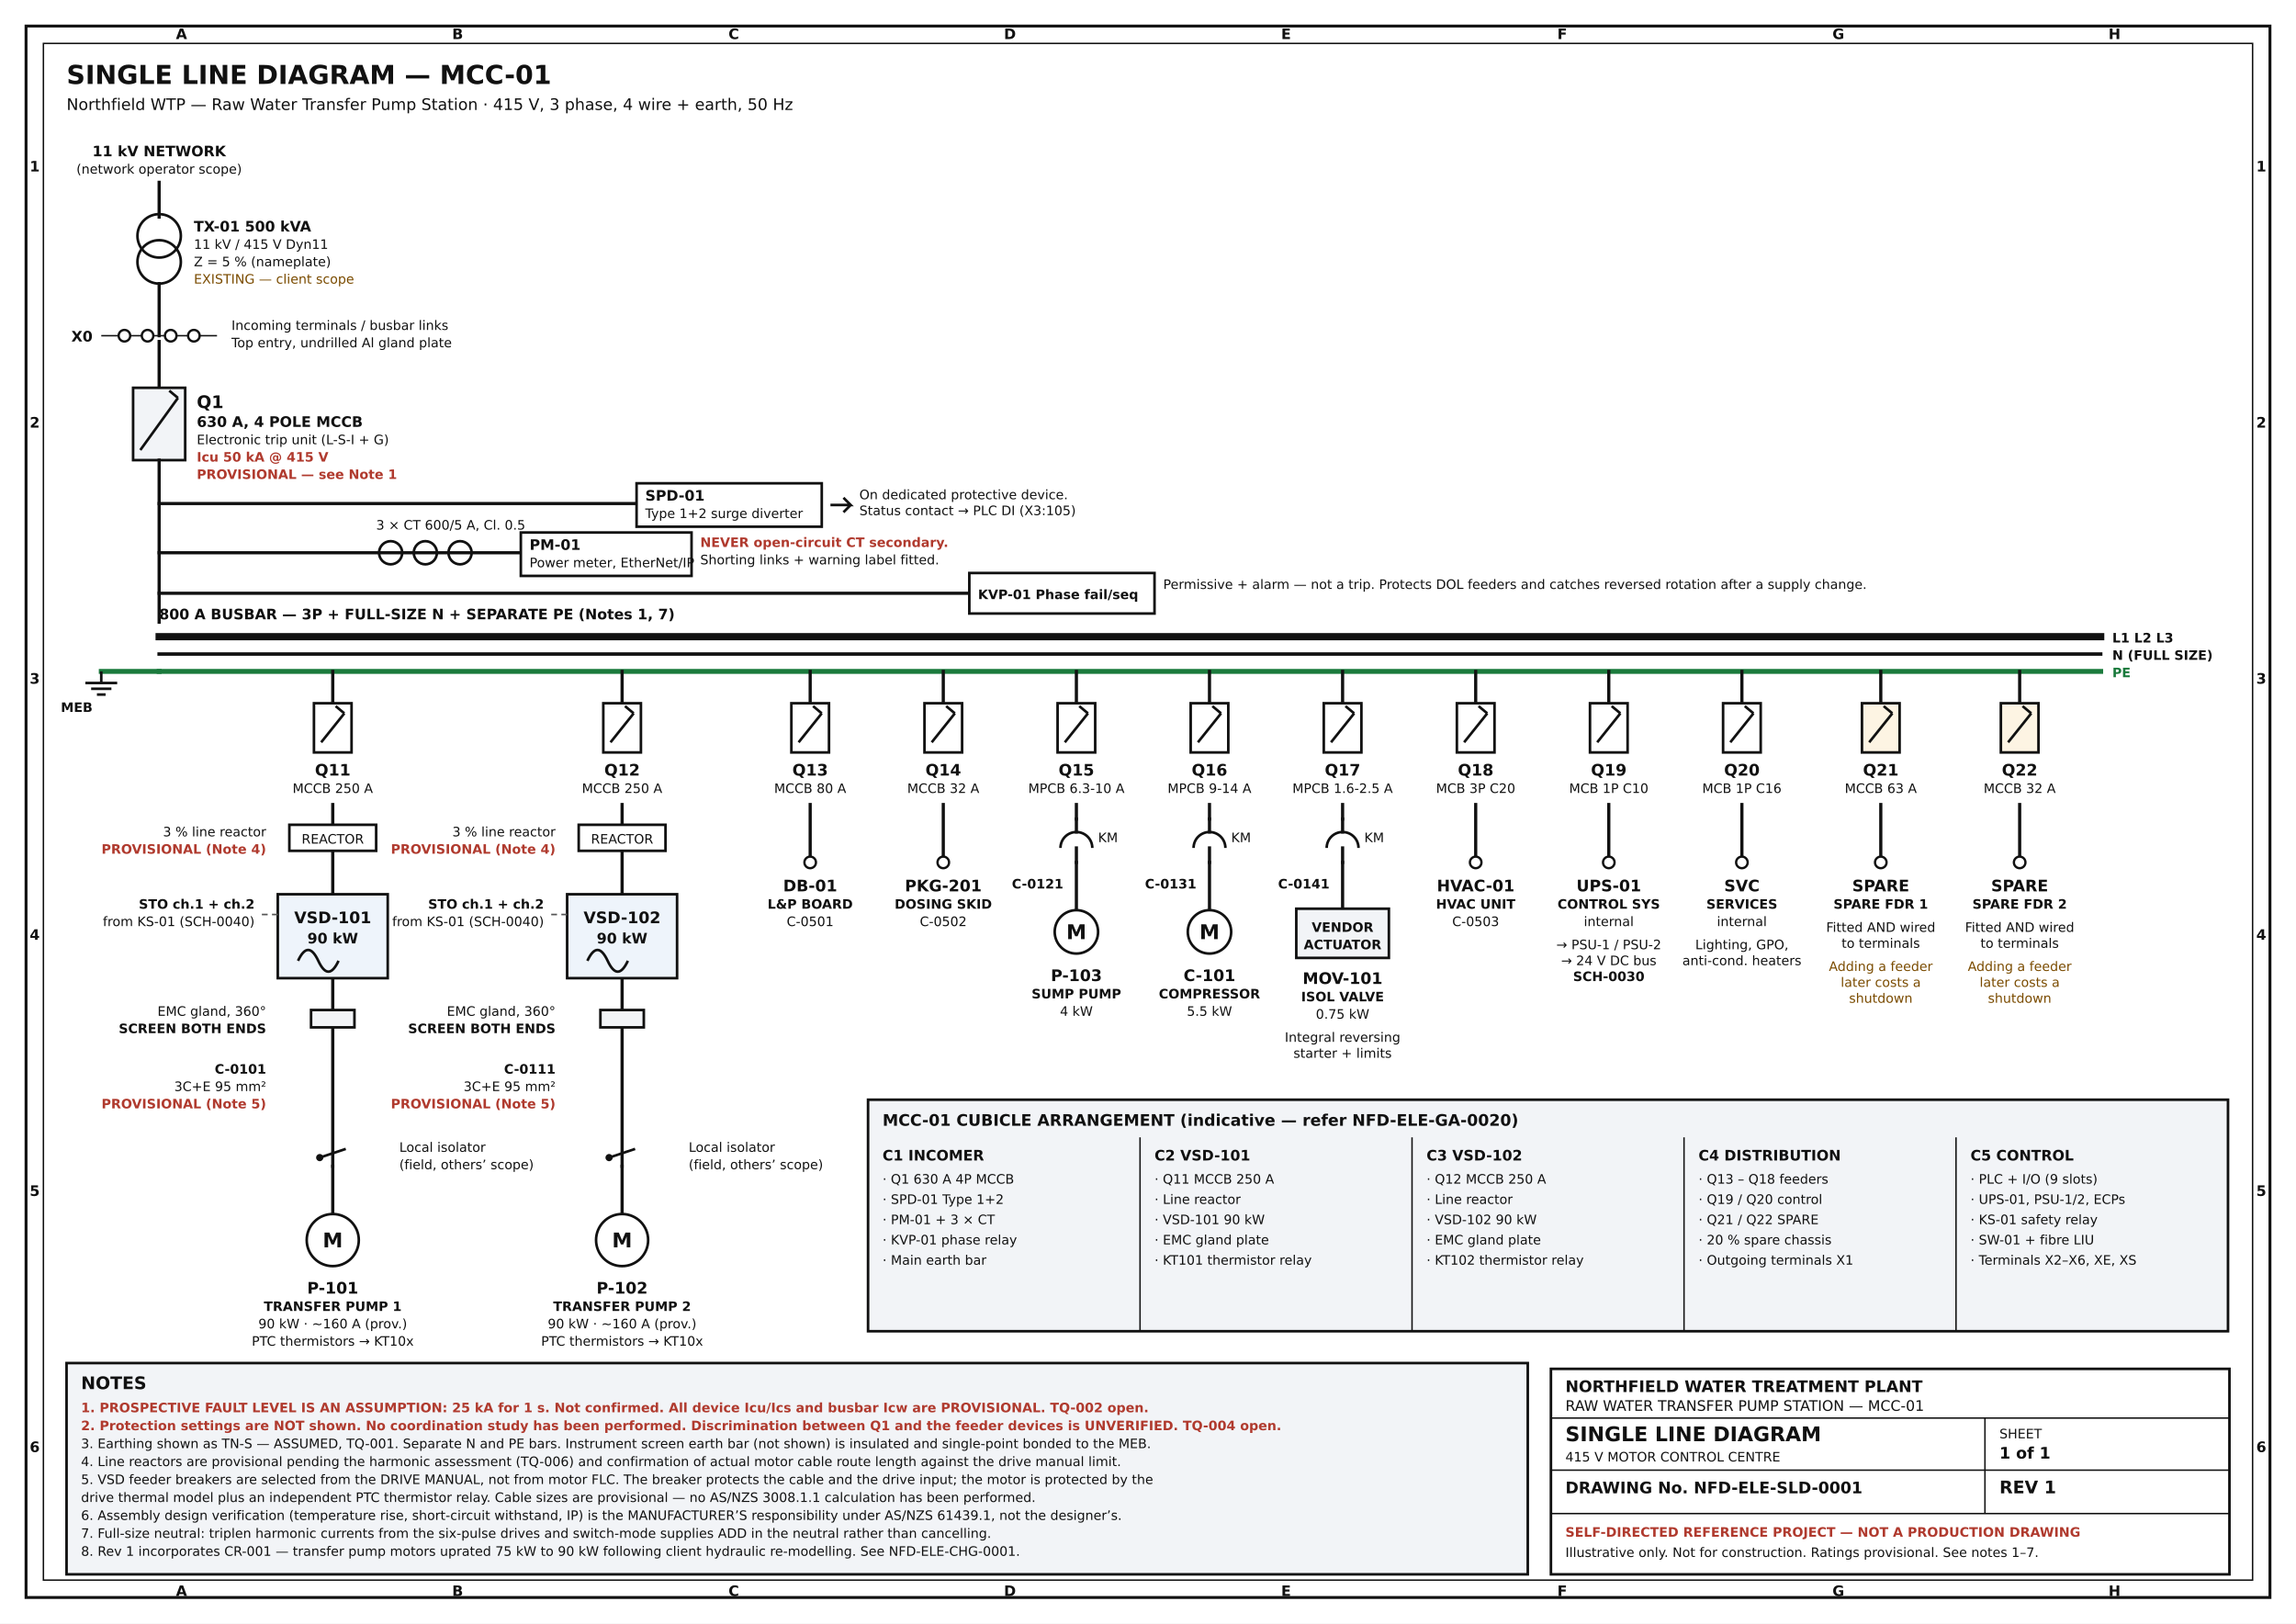
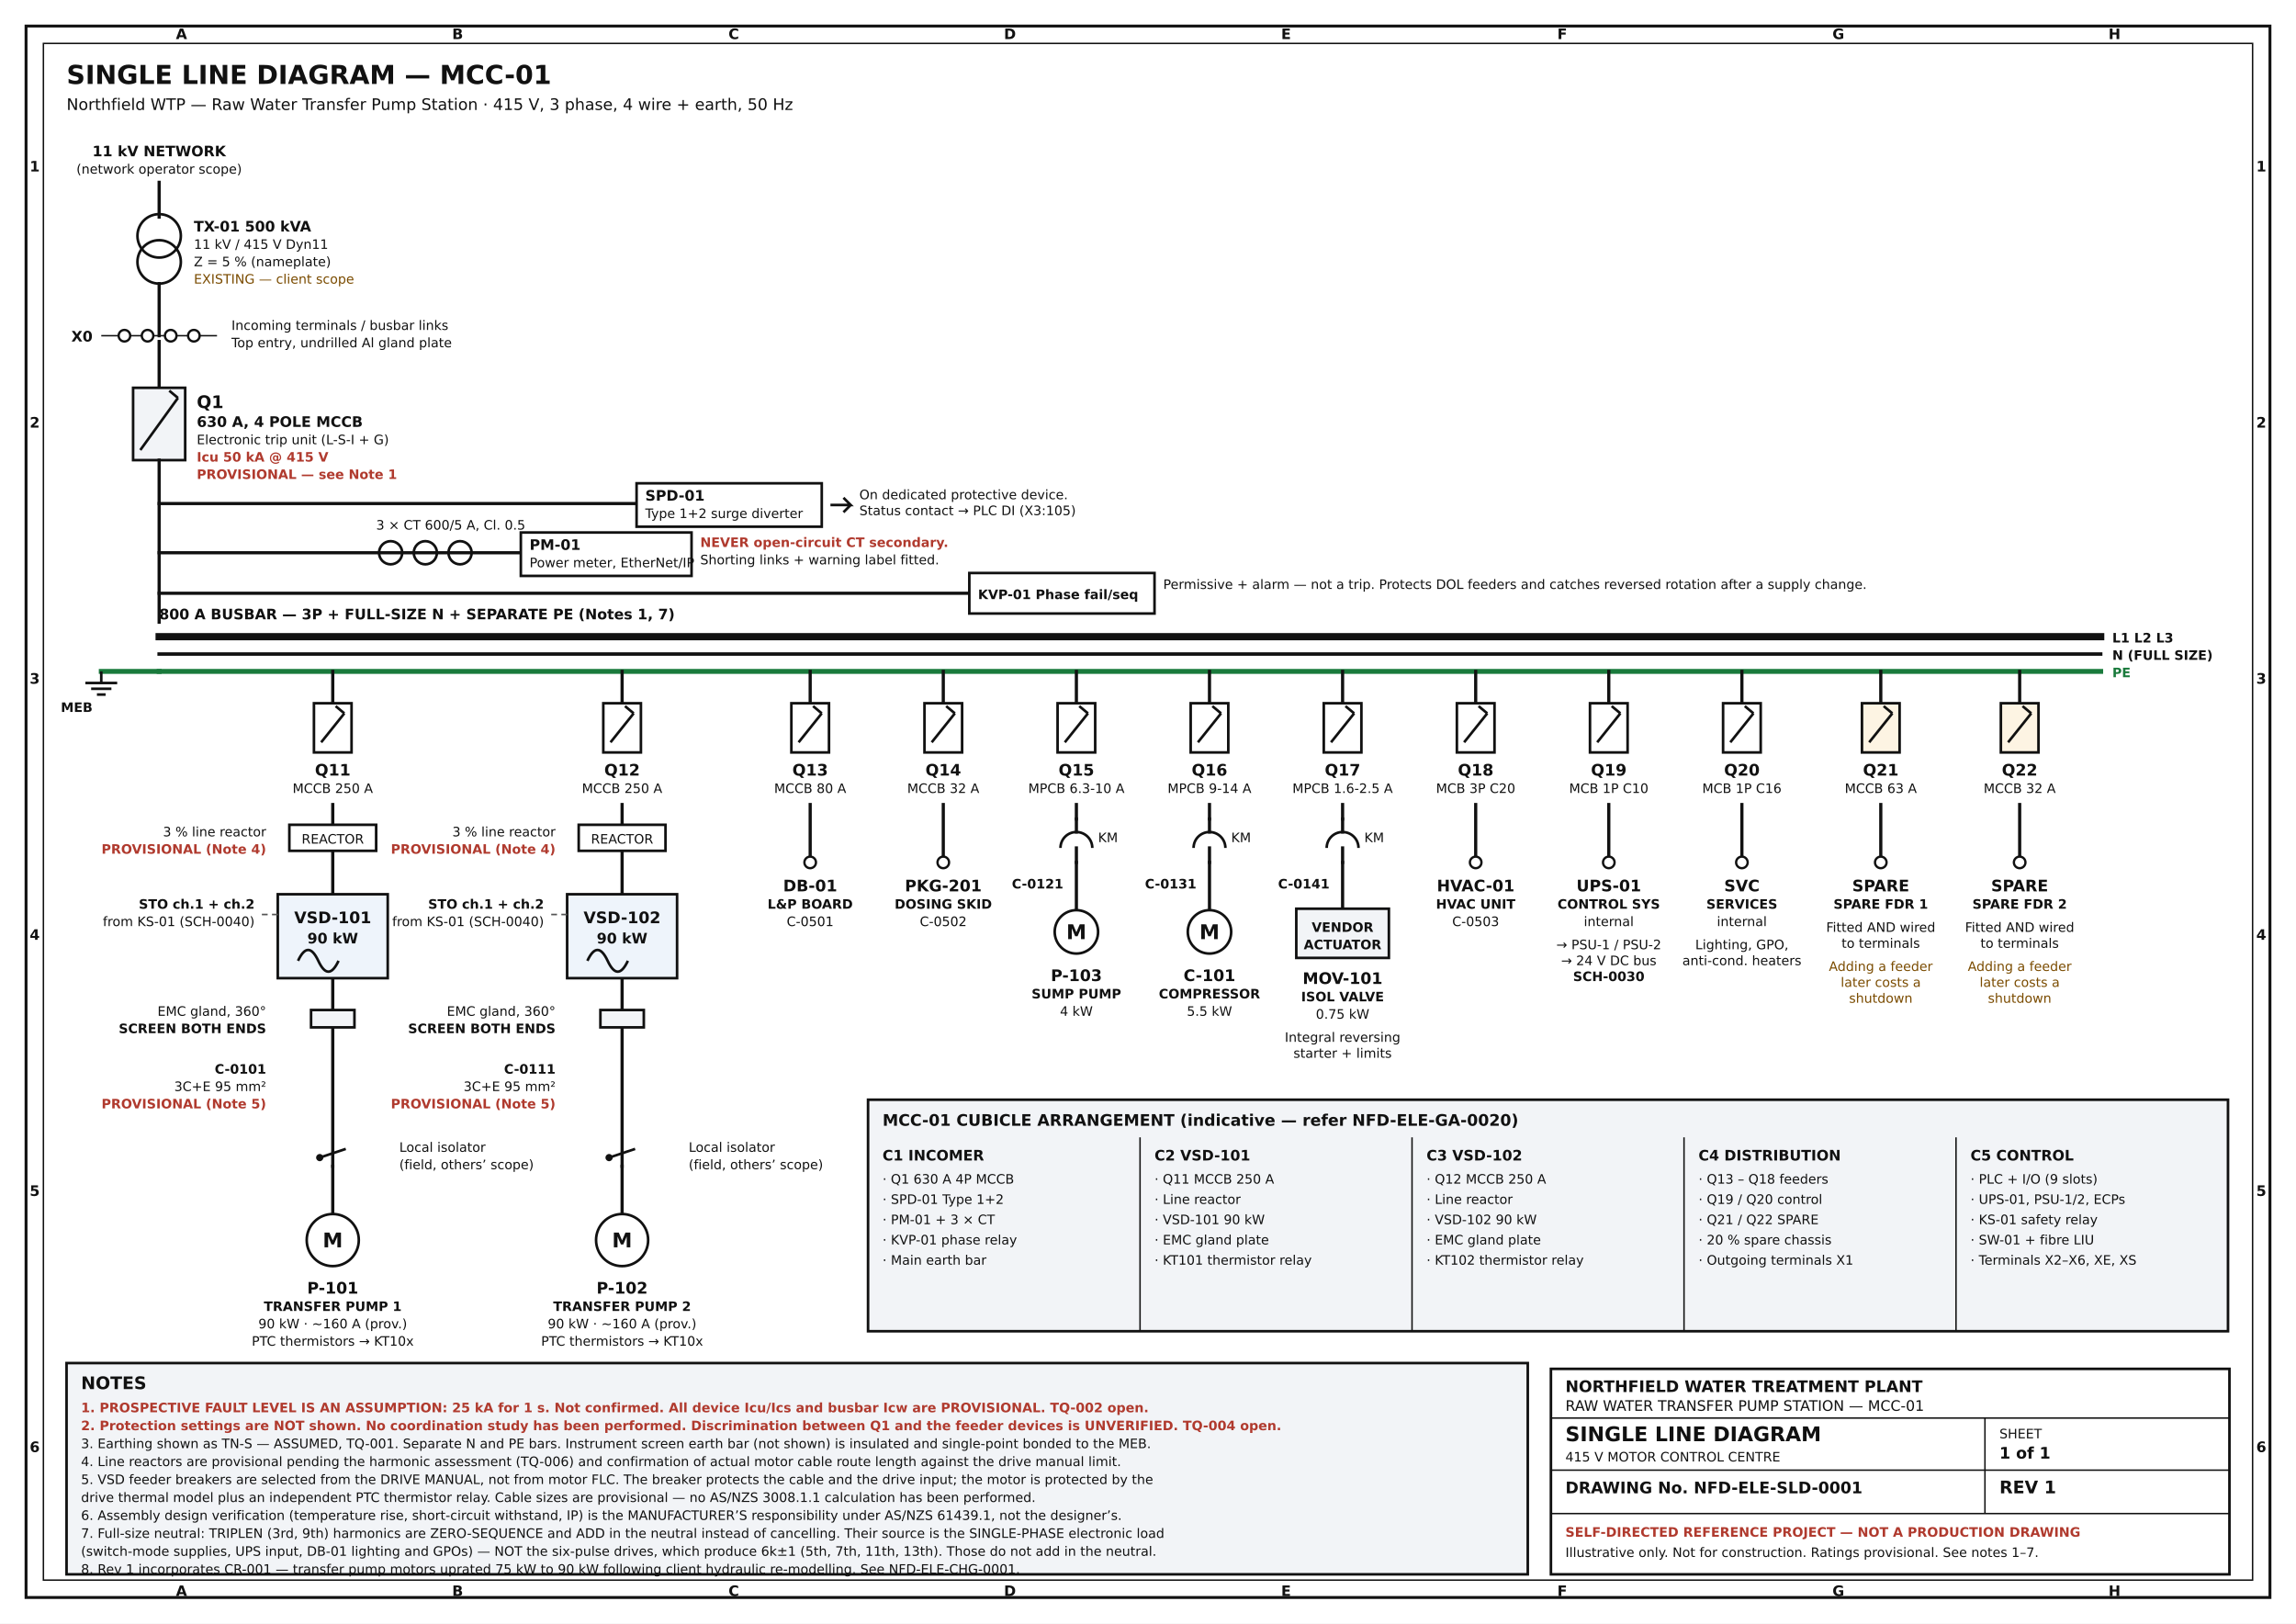
<svg xmlns="http://www.w3.org/2000/svg" viewBox="0 0 1587 1122" width="1587" height="1122" font-family="sans-serif">
  <style>
  .bg{fill:#ffffff}
  .brd{fill:none;stroke:#111;stroke-width:2}
  .brd2{fill:none;stroke:#111;stroke-width:1}
  .pw{fill:none;stroke:#111;stroke-width:2.2;stroke-linecap:square}
  .pwn{fill:none;stroke:#111;stroke-width:1.2;stroke-dasharray:6 4}
  .ctl{fill:none;stroke:#555;stroke-width:1.1;stroke-dasharray:4 3}
  .bus{fill:none;stroke:#111;stroke-width:5;stroke-linecap:square}
  .busn{fill:none;stroke:#111;stroke-width:2.4;stroke-linecap:square}
  .buse{fill:none;stroke:#1a7a3c;stroke-width:3.4;stroke-linecap:square}
  .dev{fill:#ffffff;stroke:#111;stroke-width:1.8}
  .devf{fill:#f2f4f7;stroke:#111;stroke-width:1.8}
  .vsd{fill:#eef4fb;stroke:#111;stroke-width:1.8}
  .sp{fill:#fdf4e3;stroke:#111;stroke-width:1.8}
  .sym{fill:none;stroke:#111;stroke-width:1.8}
  .t{font-family:"DejaVu Sans",Arial,Helvetica,sans-serif;fill:#111}
  .t9{font-size:9px}
  .t10{font-size:10px}
  .t11{font-size:11px}
  .t12{font-size:12px}
  .t14{font-size:14px}
  .t18{font-size:18px}
  .t24{font-size:24px}
  .b{font-weight:700}
  .mid{text-anchor:middle}
  .end{text-anchor:end}
  .prov{fill:#b03a2e;font-weight:700}
  .note{fill:#7a4b00}
  .grn{fill:#1a7a3c}
</style>
  <rect class="bg" x="0" y="0" width="1587" height="1122" />
  <rect class="brd" x="18" y="18" width="1551" height="1086" />
  <rect class="brd2" x="30" y="30" width="1527" height="1062" />
  <text x="125.438" y="27" class="t t10 b mid">A</text>
  <text x="125.438" y="1103" class="t t10 b mid">A</text>
  <text x="316.312" y="27" class="t t10 b mid">B</text>
  <text x="316.312" y="1103" class="t t10 b mid">B</text>
  <text x="507.188" y="27" class="t t10 b mid">C</text>
  <text x="507.188" y="1103" class="t t10 b mid">C</text>
  <text x="698.062" y="27" class="t t10 b mid">D</text>
  <text x="698.062" y="1103" class="t t10 b mid">D</text>
  <text x="888.938" y="27" class="t t10 b mid">E</text>
  <text x="888.938" y="1103" class="t t10 b mid">E</text>
  <text x="1079.812" y="27" class="t t10 b mid">F</text>
  <text x="1079.812" y="1103" class="t t10 b mid">F</text>
  <text x="1270.688" y="27" class="t t10 b mid">G</text>
  <text x="1270.688" y="1103" class="t t10 b mid">G</text>
  <text x="1461.562" y="27" class="t t10 b mid">H</text>
  <text x="1461.562" y="1103" class="t t10 b mid">H</text>
  <text x="24" y="118.5" class="t t10 b mid">1</text>
  <text x="1563" y="118.5" class="t t10 b mid">1</text>
  <text x="24" y="295.5" class="t t10 b mid">2</text>
  <text x="1563" y="295.5" class="t t10 b mid">2</text>
  <text x="24" y="472.5" class="t t10 b mid">3</text>
  <text x="1563" y="472.5" class="t t10 b mid">3</text>
  <text x="24" y="649.5" class="t t10 b mid">4</text>
  <text x="1563" y="649.5" class="t t10 b mid">4</text>
  <text x="24" y="826.5" class="t t10 b mid">5</text>
  <text x="1563" y="826.5" class="t t10 b mid">5</text>
  <text x="24" y="1003.5" class="t t10 b mid">6</text>
  <text x="1563" y="1003.5" class="t t10 b mid">6</text>
  <text x="46" y="58" class="t t18 b">SINGLE LINE DIAGRAM — MCC-01</text>
  <text x="46" y="76" class="t t11">Northfield WTP — Raw Water Transfer Pump Station  ·  415 V, 3 phase, 4 wire + earth, 50 Hz</text>
  <text x="110" y="108" class="t t10 b mid">11 kV NETWORK</text>
  <text x="110" y="120" class="t t9 mid">(network operator scope)</text>
  <line x1="110" y1="126" x2="110" y2="150" class="pw" />
  <circle cx="110" cy="163" r="15" class="sym" />
  <circle cx="110" cy="181" r="15" class="sym" />
  <text x="134" y="160" class="t t10 b">TX-01  500 kVA</text>
  <text x="134" y="172" class="t t9">11 kV / 415 V  Dyn11</text>
  <text x="134" y="184" class="t t9">Z = 5 %  (nameplate)</text>
  <text x="134" y="196" class="t t9 note">EXISTING — client scope</text>
  <line x1="110" y1="196" x2="110" y2="232" class="pw" />
  <line x1="70" y1="232" x2="150" y2="232" class="brd2" />
  <circle cx="86" cy="232" r="4.0" fill="#fff" stroke="#111" stroke-width="1.6" />
  <circle cx="102" cy="232" r="4.0" fill="#fff" stroke="#111" stroke-width="1.6" />
  <circle cx="118" cy="232" r="4.0" fill="#fff" stroke="#111" stroke-width="1.6" />
  <circle cx="134" cy="232" r="4.0" fill="#fff" stroke="#111" stroke-width="1.6" />
  <text x="64" y="236" class="t t10 b end">X0</text>
  <text x="160" y="228" class="t t9">Incoming terminals / busbar links</text>
  <text x="160" y="240" class="t t9">Top entry, undrilled Al gland plate</text>
  <line x1="110" y1="236" x2="110" y2="268" class="pw" />
  <rect x="92.0" y="268" width="36" height="50" rx="0" class="devf" />
  <line x1="97.0" y1="311" x2="123.0" y2="275" class="sym" />
  <line x1="123.0" y1="275" x2="117.0" y2="270" class="sym" />
  <text x="136" y="282" class="t t12 b">Q1</text>
  <text x="136" y="295" class="t t10 b">630 A, 4 POLE MCCB</text>
  <text x="136" y="307" class="t t9">Electronic trip unit (L-S-I + G)</text>
  <text x="136" y="319" class="t t9 prov">Icu 50 kA @ 415 V</text>
  <text x="136" y="331" class="t t9 prov">PROVISIONAL — see Note 1</text>
  <line x1="110" y1="318" x2="110" y2="430" class="pw" />
  <line x1="110" y1="348" x2="440" y2="348" class="pw" />
  <rect x="440" y="334" width="128" height="30" rx="0" class="dev" />
  <text x="446" y="346" class="t t10 b">SPD-01</text>
  <text x="446" y="358" class="t t9">Type 1+2 surge diverter</text>
  <path d="M 574 349 l 14 0 l -5 -5 m 5 5 l -5 5" class="sym" />
  <text x="594" y="345" class="t t9">On dedicated protective device.</text>
  <text x="594" y="356" class="t t9">Status contact → PLC DI (X3:105)</text>
  <line x1="110" y1="382" x2="360" y2="382" class="pw" />
  <circle cx="270" cy="382" r="8" class="sym" />
  <circle cx="294" cy="382" r="8" class="sym" />
  <circle cx="318" cy="382" r="8" class="sym" />
  <text x="260" y="366" class="t t9">3 × CT 600/5 A, Cl. 0.5</text>
  <rect x="360" y="368" width="118" height="30" rx="0" class="dev" />
  <text x="366" y="380" class="t t10 b">PM-01</text>
  <text x="366" y="392" class="t t9">Power meter, EtherNet/IP</text>
  <text x="484" y="378" class="t t9 prov">NEVER open-circuit CT secondary.</text>
  <text x="484" y="390" class="t t9">Shorting links + warning label fitted.</text>
  <line x1="110" y1="410" x2="670" y2="410" class="pw" />
  <rect x="670" y="396" width="128" height="28" rx="0" class="dev" />
  <text x="676" y="414" class="t t9 b">KVP-01  Phase fail/seq</text>
  <text x="804" y="407" class="t t9">Permissive + alarm — not a trip. Protects DOL feeders and catches reversed rotation after a supply change.</text>
  <line x1="110" y1="440" x2="1452" y2="440" class="bus" />
  <line x1="110" y1="452" x2="1452" y2="452" class="busn" />
  <line x1="110" y1="464" x2="1452" y2="464" class="buse" />
  <text x="1460" y="444" class="t t9 b">L1 L2 L3</text>
  <text x="1460" y="456" class="t t9 b">N (FULL SIZE)</text>
  <text x="1460" y="468" class="t t9 b grn">PE</text>
  <text x="110" y="428" class="t t10 b">800 A BUSBAR — 3P + FULL-SIZE N + SEPARATE PE (Notes 1, 7)</text>
  <line x1="230" y1="464" x2="230" y2="486" class="pw" />
  <rect x="217.0" y="486" width="26" height="34" rx="0" class="dev" />
  <line x1="222.0" y1="513" x2="238.0" y2="493" class="sym" />
  <line x1="238.0" y1="493" x2="232.0" y2="488" class="sym" />
  <text x="230" y="536" class="t t11 b mid">Q11</text>
  <text x="230" y="548" class="t t9 mid">MCCB 250 A</text>
  <line x1="230" y1="556" x2="230" y2="806" class="pw" />
  <rect x="200" y="570" width="60" height="18" rx="0" class="dev" />
  <text x="230" y="583" class="t t9 mid">REACTOR</text>
  <text x="184" y="578" class="t t9 end">3 % line reactor</text>
  <text x="184" y="590" class="t t9 end prov">PROVISIONAL (Note 4)</text>
  <rect x="192" y="618" width="76" height="58" rx="0" class="vsd" />
  <path d="M 206 664 q 7 -15 14 0 q 7 15 14 0" class="sym" />
  <text x="230" y="638" class="t t11 b mid">VSD-101</text>
  <text x="230" y="652" class="t t10 b mid">90 kW</text>
  <line x1="192" y1="632" x2="178" y2="632" class="ctl" />
  <text x="176" y="628" class="t t9 b end">STO ch.1 + ch.2</text>
  <text x="176" y="640" class="t t9 end">from KS-01 (SCH-0040)</text>
  <rect x="215" y="698" width="30" height="12" rx="0" class="devf" />
  <text x="184" y="702" class="t t9 end">EMC gland, 360°</text>
  <text x="184" y="714" class="t t9 b end">SCREEN BOTH ENDS</text>
  <text x="184" y="742" class="t t9 b end">C-0101</text>
  <text x="184" y="754" class="t t9 end">3C+E 95 mm²</text>
  <text x="184" y="766" class="t t9 end prov">PROVISIONAL (Note 5)</text>
  <line x1="221" y1="800" x2="239" y2="794" class="sym" />
  <circle cx="221" cy="800" r="2.5" fill="#111" />
  <text x="276" y="796" class="t t9">Local isolator</text>
  <text x="276" y="808" class="t t9">(field, others’ scope)</text>
  <line x1="230" y1="806" x2="230" y2="840" class="pw" />
  <circle cx="230" cy="857" r="18" class="dev" />
  <text x="230" y="862" class="t t14 b mid">M</text>
  <text x="230" y="894" class="t t11 b mid">P-101</text>
  <text x="230" y="906" class="t t9 b mid">TRANSFER PUMP 1</text>
  <text x="230" y="918" class="t t9 mid">90 kW · ~160 A (prov.)</text>
  <text x="230" y="930" class="t t9 mid">PTC thermistors → KT10x</text>
  <line x1="430" y1="464" x2="430" y2="486" class="pw" />
  <rect x="417.0" y="486" width="26" height="34" rx="0" class="dev" />
  <line x1="422.0" y1="513" x2="438.0" y2="493" class="sym" />
  <line x1="438.0" y1="493" x2="432.0" y2="488" class="sym" />
  <text x="430" y="536" class="t t11 b mid">Q12</text>
  <text x="430" y="548" class="t t9 mid">MCCB 250 A</text>
  <line x1="430" y1="556" x2="430" y2="806" class="pw" />
  <rect x="400" y="570" width="60" height="18" rx="0" class="dev" />
  <text x="430" y="583" class="t t9 mid">REACTOR</text>
  <text x="384" y="578" class="t t9 end">3 % line reactor</text>
  <text x="384" y="590" class="t t9 end prov">PROVISIONAL (Note 4)</text>
  <rect x="392" y="618" width="76" height="58" rx="0" class="vsd" />
  <path d="M 406 664 q 7 -15 14 0 q 7 15 14 0" class="sym" />
  <text x="430" y="638" class="t t11 b mid">VSD-102</text>
  <text x="430" y="652" class="t t10 b mid">90 kW</text>
  <line x1="392" y1="632" x2="378" y2="632" class="ctl" />
  <text x="376" y="628" class="t t9 b end">STO ch.1 + ch.2</text>
  <text x="376" y="640" class="t t9 end">from KS-01 (SCH-0040)</text>
  <rect x="415" y="698" width="30" height="12" rx="0" class="devf" />
  <text x="384" y="702" class="t t9 end">EMC gland, 360°</text>
  <text x="384" y="714" class="t t9 b end">SCREEN BOTH ENDS</text>
  <text x="384" y="742" class="t t9 b end">C-0111</text>
  <text x="384" y="754" class="t t9 end">3C+E 95 mm²</text>
  <text x="384" y="766" class="t t9 end prov">PROVISIONAL (Note 5)</text>
  <line x1="421" y1="800" x2="439" y2="794" class="sym" />
  <circle cx="421" cy="800" r="2.5" fill="#111" />
  <text x="476" y="796" class="t t9">Local isolator</text>
  <text x="476" y="808" class="t t9">(field, others’ scope)</text>
  <line x1="430" y1="806" x2="430" y2="840" class="pw" />
  <circle cx="430" cy="857" r="18" class="dev" />
  <text x="430" y="862" class="t t14 b mid">M</text>
  <text x="430" y="894" class="t t11 b mid">P-102</text>
  <text x="430" y="906" class="t t9 b mid">TRANSFER PUMP 2</text>
  <text x="430" y="918" class="t t9 mid">90 kW · ~160 A (prov.)</text>
  <text x="430" y="930" class="t t9 mid">PTC thermistors → KT10x</text>
  <line x1="560" y1="464" x2="560" y2="486" class="pw" />
  <rect x="547.0" y="486" width="26" height="34" rx="0" class="dev" />
  <line x1="552.0" y1="513" x2="568.0" y2="493" class="sym" />
  <line x1="568.0" y1="493" x2="562.0" y2="488" class="sym" />
  <text x="560" y="536" class="t t11 b mid">Q13</text>
  <text x="560" y="548" class="t t9 mid">MCCB 80 A</text>
  <line x1="560" y1="556" x2="560" y2="592" class="pw" />
  <circle cx="560" cy="596" r="4.0" fill="#fff" stroke="#111" stroke-width="1.6" />
  <text x="560" y="616" class="t t11 b mid">DB-01</text>
  <text x="560" y="628" class="t t9 b mid">L&amp;P BOARD</text>
  <text x="560" y="640" class="t t9 mid">C-0501</text>
  <line x1="652" y1="464" x2="652" y2="486" class="pw" />
  <rect x="639.0" y="486" width="26" height="34" rx="0" class="dev" />
  <line x1="644.0" y1="513" x2="660.0" y2="493" class="sym" />
  <line x1="660.0" y1="493" x2="654.0" y2="488" class="sym" />
  <text x="652" y="536" class="t t11 b mid">Q14</text>
  <text x="652" y="548" class="t t9 mid">MCCB 32 A</text>
  <line x1="652" y1="556" x2="652" y2="592" class="pw" />
  <circle cx="652" cy="596" r="4.0" fill="#fff" stroke="#111" stroke-width="1.6" />
  <text x="652" y="616" class="t t11 b mid">PKG-201</text>
  <text x="652" y="628" class="t t9 b mid">DOSING SKID</text>
  <text x="652" y="640" class="t t9 mid">C-0502</text>
  <line x1="744" y1="464" x2="744" y2="486" class="pw" />
  <rect x="731.0" y="486" width="26" height="34" rx="0" class="dev" />
  <line x1="736.0" y1="513" x2="752.0" y2="493" class="sym" />
  <line x1="752.0" y1="493" x2="746.0" y2="488" class="sym" />
  <text x="744" y="536" class="t t11 b mid">Q15</text>
  <text x="744" y="548" class="t t9 mid">MPCB 6.3-10 A</text>
  <line x1="744" y1="556" x2="744" y2="566" class="pw" />
  <path d="M 733 586 A 11 11 0 0 1 755 586" class="sym" />
  <line x1="744" y1="566" x2="744" y2="575" class="pw" />
  <line x1="744" y1="586" x2="744" y2="596" class="pw" />
  <text x="759" y="582" class="t t9">KM</text>
  <line x1="744" y1="596" x2="744" y2="628" class="pw" />
  <text x="735" y="614" class="t t9 b end">C-0121</text>
  <circle cx="744" cy="644" r="15" class="dev" />
  <text x="744" y="649" class="t t14 b mid">M</text>
  <text x="744" y="678" class="t t11 b mid">P-103</text>
  <text x="744" y="690" class="t t9 b mid">SUMP PUMP</text>
  <text x="744" y="702" class="t t9 mid">4 kW</text>
  <line x1="836" y1="464" x2="836" y2="486" class="pw" />
  <rect x="823.0" y="486" width="26" height="34" rx="0" class="dev" />
  <line x1="828.0" y1="513" x2="844.0" y2="493" class="sym" />
  <line x1="844.0" y1="493" x2="838.0" y2="488" class="sym" />
  <text x="836" y="536" class="t t11 b mid">Q16</text>
  <text x="836" y="548" class="t t9 mid">MPCB 9-14 A</text>
  <line x1="836" y1="556" x2="836" y2="566" class="pw" />
  <path d="M 825 586 A 11 11 0 0 1 847 586" class="sym" />
  <line x1="836" y1="566" x2="836" y2="575" class="pw" />
  <line x1="836" y1="586" x2="836" y2="596" class="pw" />
  <text x="851" y="582" class="t t9">KM</text>
  <line x1="836" y1="596" x2="836" y2="628" class="pw" />
  <text x="827" y="614" class="t t9 b end">C-0131</text>
  <circle cx="836" cy="644" r="15" class="dev" />
  <text x="836" y="649" class="t t14 b mid">M</text>
  <text x="836" y="678" class="t t11 b mid">C-101</text>
  <text x="836" y="690" class="t t9 b mid">COMPRESSOR</text>
  <text x="836" y="702" class="t t9 mid">5.5 kW</text>
  <line x1="928" y1="464" x2="928" y2="486" class="pw" />
  <rect x="915.0" y="486" width="26" height="34" rx="0" class="dev" />
  <line x1="920.0" y1="513" x2="936.0" y2="493" class="sym" />
  <line x1="936.0" y1="493" x2="930.0" y2="488" class="sym" />
  <text x="928" y="536" class="t t11 b mid">Q17</text>
  <text x="928" y="548" class="t t9 mid">MPCB 1.6-2.5 A</text>
  <line x1="928" y1="556" x2="928" y2="566" class="pw" />
  <path d="M 917 586 A 11 11 0 0 1 939 586" class="sym" />
  <line x1="928" y1="566" x2="928" y2="575" class="pw" />
  <line x1="928" y1="586" x2="928" y2="596" class="pw" />
  <text x="943" y="582" class="t t9">KM</text>
  <line x1="928" y1="596" x2="928" y2="628" class="pw" />
  <text x="919" y="614" class="t t9 b end">C-0141</text>
  <rect x="896" y="628" width="64" height="34" rx="0" class="devf" />
  <text x="928" y="644" class="t t9 b mid">VENDOR</text>
  <text x="928" y="656" class="t t9 b mid">ACTUATOR</text>
  <text x="928" y="680" class="t t11 b mid">MOV-101</text>
  <text x="928" y="692" class="t t9 b mid">ISOL VALVE</text>
  <text x="928" y="704" class="t t9 mid">0.75 kW</text>
  <text x="928" y="720" class="t t9 mid">Integral reversing</text>
  <text x="928" y="731" class="t t9 mid">starter + limits</text>
  <line x1="1020" y1="464" x2="1020" y2="486" class="pw" />
  <rect x="1007.0" y="486" width="26" height="34" rx="0" class="dev" />
  <line x1="1012.0" y1="513" x2="1028.0" y2="493" class="sym" />
  <line x1="1028.0" y1="493" x2="1022.0" y2="488" class="sym" />
  <text x="1020" y="536" class="t t11 b mid">Q18</text>
  <text x="1020" y="548" class="t t9 mid">MCB 3P C20</text>
  <line x1="1020" y1="556" x2="1020" y2="592" class="pw" />
  <circle cx="1020" cy="596" r="4.0" fill="#fff" stroke="#111" stroke-width="1.6" />
  <text x="1020" y="616" class="t t11 b mid">HVAC-01</text>
  <text x="1020" y="628" class="t t9 b mid">HVAC UNIT</text>
  <text x="1020" y="640" class="t t9 mid">C-0503</text>
  <line x1="1112" y1="464" x2="1112" y2="486" class="pw" />
  <rect x="1099.0" y="486" width="26" height="34" rx="0" class="dev" />
  <line x1="1104.0" y1="513" x2="1120.0" y2="493" class="sym" />
  <line x1="1120.0" y1="493" x2="1114.0" y2="488" class="sym" />
  <text x="1112" y="536" class="t t11 b mid">Q19</text>
  <text x="1112" y="548" class="t t9 mid">MCB 1P C10</text>
  <line x1="1112" y1="556" x2="1112" y2="592" class="pw" />
  <circle cx="1112" cy="596" r="4.0" fill="#fff" stroke="#111" stroke-width="1.6" />
  <text x="1112" y="616" class="t t11 b mid">UPS-01</text>
  <text x="1112" y="628" class="t t9 b mid">CONTROL SYS</text>
  <text x="1112" y="640" class="t t9 mid">internal</text>
  <text x="1112" y="656" class="t t9 mid">→ PSU-1 / PSU-2</text>
  <text x="1112" y="667" class="t t9 mid">→ 24 V DC bus</text>
  <text x="1112" y="678" class="t t9 b mid">SCH-0030</text>
  <line x1="1204" y1="464" x2="1204" y2="486" class="pw" />
  <rect x="1191.0" y="486" width="26" height="34" rx="0" class="dev" />
  <line x1="1196.0" y1="513" x2="1212.0" y2="493" class="sym" />
  <line x1="1212.0" y1="493" x2="1206.0" y2="488" class="sym" />
  <text x="1204" y="536" class="t t11 b mid">Q20</text>
  <text x="1204" y="548" class="t t9 mid">MCB 1P C16</text>
  <line x1="1204" y1="556" x2="1204" y2="592" class="pw" />
  <circle cx="1204" cy="596" r="4.0" fill="#fff" stroke="#111" stroke-width="1.6" />
  <text x="1204" y="616" class="t t11 b mid">SVC</text>
  <text x="1204" y="628" class="t t9 b mid">SERVICES</text>
  <text x="1204" y="640" class="t t9 mid">internal</text>
  <text x="1204" y="656" class="t t9 mid">Lighting, GPO,</text>
  <text x="1204" y="667" class="t t9 mid">anti-cond. heaters</text>
  <line x1="1300" y1="464" x2="1300" y2="486" class="pw" />
  <rect x="1287.0" y="486" width="26" height="34" rx="0" class="sp" />
  <line x1="1292.0" y1="513" x2="1308.0" y2="493" class="sym" />
  <line x1="1308.0" y1="493" x2="1302.0" y2="488" class="sym" />
  <text x="1300" y="536" class="t t11 b mid">Q21</text>
  <text x="1300" y="548" class="t t9 mid">MCCB 63 A</text>
  <line x1="1300" y1="556" x2="1300" y2="592" class="pw" />
  <circle cx="1300" cy="596" r="4.0" fill="#fff" stroke="#111" stroke-width="1.6" />
  <text x="1300" y="616" class="t t11 b mid">SPARE</text>
  <text x="1300" y="628" class="t t9 b mid">SPARE FDR 1</text>
  <text x="1300" y="644" class="t t9 mid">Fitted AND wired</text>
  <text x="1300" y="655" class="t t9 mid">to terminals</text>
  <text x="1300" y="671" class="t t9 mid note">Adding a feeder</text>
  <text x="1300" y="682" class="t t9 mid note">later costs a</text>
  <text x="1300" y="693" class="t t9 mid note">shutdown</text>
  <line x1="1396" y1="464" x2="1396" y2="486" class="pw" />
  <rect x="1383.0" y="486" width="26" height="34" rx="0" class="sp" />
  <line x1="1388.0" y1="513" x2="1404.0" y2="493" class="sym" />
  <line x1="1404.0" y1="493" x2="1398.0" y2="488" class="sym" />
  <text x="1396" y="536" class="t t11 b mid">Q22</text>
  <text x="1396" y="548" class="t t9 mid">MCCB 32 A</text>
  <line x1="1396" y1="556" x2="1396" y2="592" class="pw" />
  <circle cx="1396" cy="596" r="4.0" fill="#fff" stroke="#111" stroke-width="1.6" />
  <text x="1396" y="616" class="t t11 b mid">SPARE</text>
  <text x="1396" y="628" class="t t9 b mid">SPARE FDR 2</text>
  <text x="1396" y="644" class="t t9 mid">Fitted AND wired</text>
  <text x="1396" y="655" class="t t9 mid">to terminals</text>
  <text x="1396" y="671" class="t t9 mid note">Adding a feeder</text>
  <text x="1396" y="682" class="t t9 mid note">later costs a</text>
  <text x="1396" y="693" class="t t9 mid note">shutdown</text>
  <line x1="110" y1="464" x2="70" y2="464" class="buse" />
  <line x1="70" y1="464" x2="70" y2="472" class="sym" />
  <line x1="59" y1="472" x2="81" y2="472" class="sym" />
  <line x1="63" y1="476" x2="77" y2="476" class="sym" />
  <line x1="67" y1="480" x2="73" y2="480" class="sym" />
  <text x="64" y="492" class="t t9 b end">MEB</text>
  <rect x="600" y="760" width="940" height="160" rx="0" class="devf" />
  <text x="610" y="778" class="t t11 b">MCC-01 CUBICLE ARRANGEMENT (indicative — refer NFD-ELE-GA-0020)</text>
  <text x="610.0" y="802" class="t t10 b">C1  INCOMER</text>
  <text x="610.0" y="818" class="t t9">· Q1 630 A 4P MCCB</text>
  <text x="610.0" y="832" class="t t9">· SPD-01 Type 1+2</text>
  <text x="610.0" y="846" class="t t9">· PM-01 + 3 × CT</text>
  <text x="610.0" y="860" class="t t9">· KVP-01 phase relay</text>
  <text x="610.0" y="874" class="t t9">· Main earth bar</text>
  <line x1="788.0" y1="786" x2="788.0" y2="920" class="brd2" />
  <text x="798.0" y="802" class="t t10 b">C2  VSD-101</text>
  <text x="798.0" y="818" class="t t9">· Q11 MCCB 250 A</text>
  <text x="798.0" y="832" class="t t9">· Line reactor</text>
  <text x="798.0" y="846" class="t t9">· VSD-101  90 kW</text>
  <text x="798.0" y="860" class="t t9">· EMC gland plate</text>
  <text x="798.0" y="874" class="t t9">· KT101 thermistor relay</text>
  <line x1="976.0" y1="786" x2="976.0" y2="920" class="brd2" />
  <text x="986.0" y="802" class="t t10 b">C3  VSD-102</text>
  <text x="986.0" y="818" class="t t9">· Q12 MCCB 250 A</text>
  <text x="986.0" y="832" class="t t9">· Line reactor</text>
  <text x="986.0" y="846" class="t t9">· VSD-102  90 kW</text>
  <text x="986.0" y="860" class="t t9">· EMC gland plate</text>
  <text x="986.0" y="874" class="t t9">· KT102 thermistor relay</text>
  <line x1="1164.0" y1="786" x2="1164.0" y2="920" class="brd2" />
  <text x="1174.0" y="802" class="t t10 b">C4  DISTRIBUTION</text>
  <text x="1174.0" y="818" class="t t9">· Q13 – Q18 feeders</text>
  <text x="1174.0" y="832" class="t t9">· Q19 / Q20 control</text>
  <text x="1174.0" y="846" class="t t9">· Q21 / Q22 SPARE</text>
  <text x="1174.0" y="860" class="t t9">· 20 % spare chassis</text>
  <text x="1174.0" y="874" class="t t9">· Outgoing terminals X1</text>
  <line x1="1352.0" y1="786" x2="1352.0" y2="920" class="brd2" />
  <text x="1362.0" y="802" class="t t10 b">C5  CONTROL</text>
  <text x="1362.0" y="818" class="t t9">· PLC + I/O (9 slots)</text>
  <text x="1362.0" y="832" class="t t9">· UPS-01, PSU-1/2, ECPs</text>
  <text x="1362.0" y="846" class="t t9">· KS-01 safety relay</text>
  <text x="1362.0" y="860" class="t t9">· SW-01 + fibre LIU</text>
  <text x="1362.0" y="874" class="t t9">· Terminals X2–X6, XE, XS</text>
  <rect x="46" y="942" width="1010" height="146" rx="0" class="devf" />
  <text x="56" y="960" class="t t12 b">NOTES</text>
  <text x="56" y="976.0" class="t t9 prov b">1.  PROSPECTIVE FAULT LEVEL IS AN ASSUMPTION: 25 kA for 1 s. Not confirmed. All device Icu/Ics and busbar Icw are PROVISIONAL. TQ-002 open.</text>
  <text x="56" y="988.4" class="t t9 prov b">2.  Protection settings are NOT shown. No coordination study has been performed. Discrimination between Q1 and the feeder devices is UNVERIFIED. TQ-004 open.</text>
  <text x="56" y="1000.8" class="t t9">3.  Earthing shown as TN-S — ASSUMED, TQ-001. Separate N and PE bars. Instrument screen earth bar (not shown) is insulated and single-point bonded to the MEB.</text>
  <text x="56" y="1013.2" class="t t9">4.  Line reactors are provisional pending the harmonic assessment (TQ-006) and confirmation of actual motor cable route length against the drive manual limit.</text>
  <text x="56" y="1025.6" class="t t9">5.  VSD feeder breakers are selected from the DRIVE MANUAL, not from motor FLC. The breaker protects the cable and the drive input; the motor is protected by the</text>
  <text x="56" y="1038.0" class="t t9">     drive thermal model plus an independent PTC thermistor relay. Cable sizes are provisional — no AS/NZS 3008.1.1 calculation has been performed.</text>
  <text x="56" y="1050.4" class="t t9">6.  Assembly design verification (temperature rise, short-circuit withstand, IP) is the MANUFACTURER’S responsibility under AS/NZS 61439.1, not the designer’s.</text>
-   <text x="56" y="1062.8" class="t t9">7.  Full-size neutral: triplen harmonic currents from the six-pulse drives and switch-mode supplies ADD in the neutral rather than cancelling.</text>
-   <text x="56" y="1075.2" class="t t9">8.  Rev 1 incorporates CR-001 — transfer pump motors uprated 75 kW to 90 kW following client hydraulic re-modelling. See NFD-ELE-CHG-0001.</text>
+   <text x="56" y="1062.8" class="t t9">7.  Full-size neutral: TRIPLEN (3rd, 9th) harmonics are ZERO-SEQUENCE and ADD in the neutral instead of cancelling. Their source is the SINGLE-PHASE electronic load</text>
+   <text x="56" y="1075.2" class="t t9">     (switch-mode supplies, UPS input, DB-01 lighting and GPOs) — NOT the six-pulse drives, which produce 6k±1 (5th, 7th, 11th, 13th). Those do not add in the neutral.</text>
+   <text x="56" y="1087.6" class="t t9">8.  Rev 1 incorporates CR-001 — transfer pump motors uprated 75 kW to 90 kW following client hydraulic re-modelling. See NFD-ELE-CHG-0001.</text>
  <rect x="1072" y="946" width="469" height="142" rx="0" class="dev" />
  <line x1="1072" y1="980" x2="1541" y2="980" class="brd2" />
  <line x1="1072" y1="1016" x2="1541" y2="1016" class="brd2" />
  <line x1="1072" y1="1046" x2="1541" y2="1046" class="brd2" />
  <line x1="1372" y1="980" x2="1372" y2="1046" class="brd2" />
  <text x="1082" y="962" class="t t11 b">NORTHFIELD WATER TREATMENT PLANT</text>
  <text x="1082" y="975" class="t t10">RAW WATER TRANSFER PUMP STATION — MCC-01</text>
  <text x="1082" y="996" class="t t14 b">SINGLE LINE DIAGRAM</text>
  <text x="1082" y="1010" class="t t9">415 V MOTOR CONTROL CENTRE</text>
  <text x="1382" y="994" class="t t9">SHEET</text>
  <text x="1382" y="1008" class="t t11 b">1 of 1</text>
  <text x="1082" y="1032" class="t t11 b">DRAWING No.  NFD-ELE-SLD-0001</text>
  <text x="1382" y="1032" class="t t12 b">REV  1</text>
  <text x="1082" y="1062" class="t t9 b prov">SELF-DIRECTED REFERENCE PROJECT — NOT A PRODUCTION DRAWING</text>
  <text x="1082" y="1076" class="t t9">Illustrative only. Not for construction. Ratings provisional. See notes 1–7.</text>
</svg>
